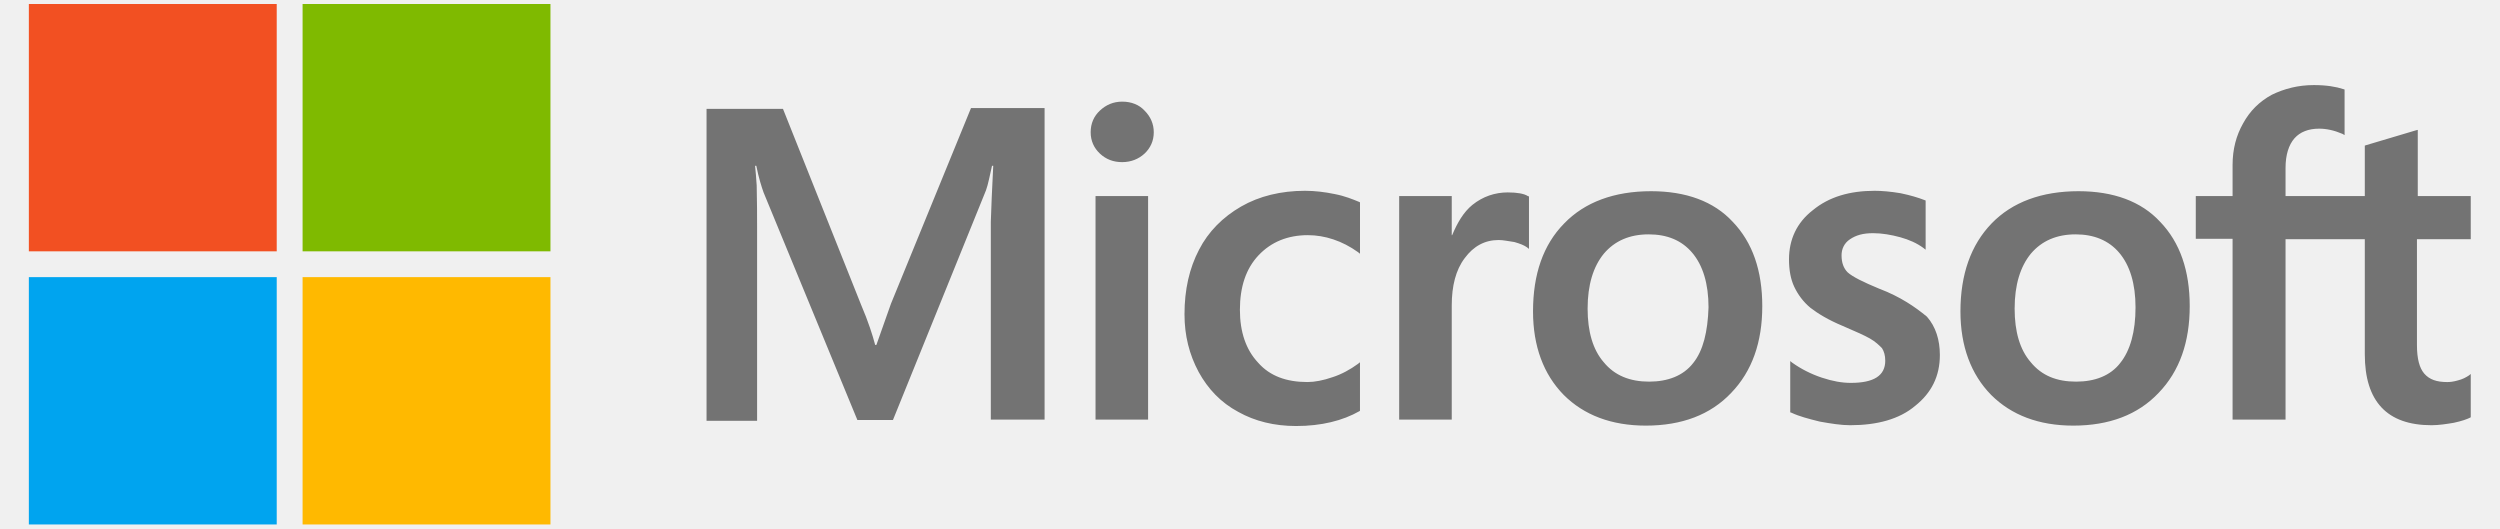
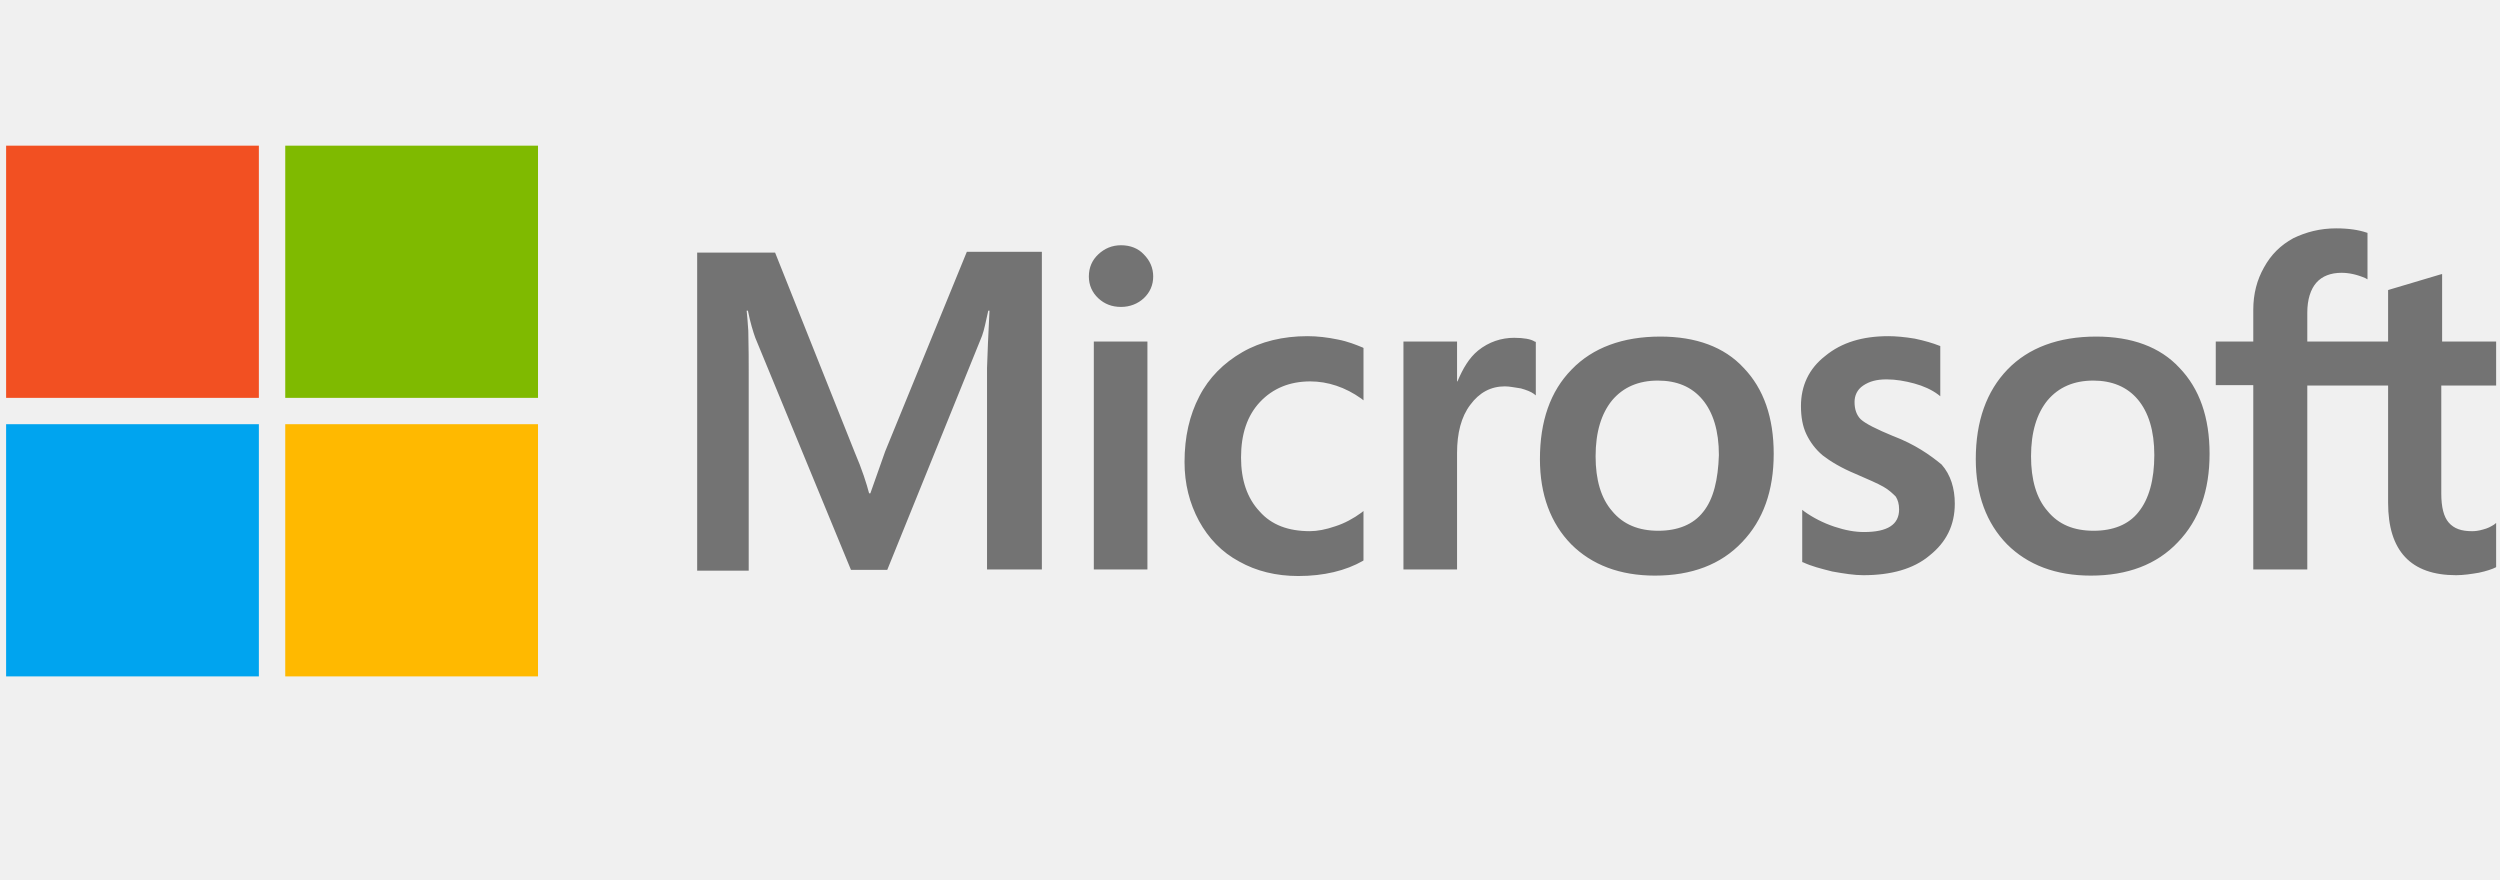
- <svg xmlns="http://www.w3.org/2000/svg" width="123" height="26" viewBox="0 0 123 26" fill="none" version="1.1" id="svg5">
-   <g clip-path="url(#clip0)" id="g5" transform="matrix(0.9849232,0,0,0.9849232,0.9270707,0.1959981)">
+ <svg xmlns="http://www.w3.org/2000/svg" width="102.25" height="35.962" viewBox="0 0 102.25 35.962" fill="none" version="1.1" id="svg8">
+   <defs id="defs8">
+     <clipPath id="clip0">
+       <rect width="123" height="26" fill="#ffffff" id="rect5" x="0" y="0" />
+     </clipPath>
+   </defs>
+   <rect style="opacity:0.01;fill:#ffffff;stroke-width:0.002" id="rect1" width="0.112" height="0.091" x="102.14" y="0" />
+   <rect style="opacity:0.01;fill:#ffffff;stroke-width:0.001" id="rect2" width="0.083" height="0.072" x="0" y="35.889" />
+   <g clip-path="url(#clip0)" id="g5" transform="matrix(0.8349063,0,0,0.8349063,-0.1674534,5.957719)">
    <path d="m 43.564,14.975 -0.727,2.056 h -0.061 c -0.121,-0.464 -0.343,-1.169 -0.707,-2.015 L 38.171,5.24 H 34.353 V 20.82 h 2.525 v -9.614 c 0,-0.605 0,-1.29 -0.02,-2.136 C 36.837,8.647 36.797,8.324 36.777,8.082 h 0.061 C 36.959,8.687 37.1,9.13 37.201,9.413 L 41.887,20.78 h 1.778 L 48.31,9.312 c 0.101,-0.262 0.202,-0.786 0.303,-1.229 h 0.061 c -0.061,1.149 -0.101,2.177 -0.121,2.802 v 9.876 h 2.686 V 5.2 H 47.563 Z M 53.784,9.594 H 56.41 v 11.166 h -2.626 z m 1.333,-4.716 c -0.444,0 -0.808,0.161 -1.111,0.443 -0.303,0.282 -0.465,0.645 -0.465,1.088 0,0.423 0.162,0.786 0.465,1.068 0.303,0.282 0.667,0.423 1.111,0.423 0.444,0 0.828,-0.161 1.111,-0.423 0.303,-0.282 0.465,-0.645 0.465,-1.068 0,-0.423 -0.162,-0.786 -0.465,-1.088 C 55.966,5.039 55.582,4.878 55.117,4.878 Z m 10.604,4.615 C 65.237,9.392 64.732,9.332 64.247,9.332 c -1.192,0 -2.283,0.262 -3.191,0.786 -0.909,0.524 -1.636,1.25 -2.101,2.157 -0.485,0.927 -0.727,1.995 -0.727,3.225 0,1.068 0.242,2.015 0.707,2.882 0.465,0.847 1.111,1.532 1.98,1.995 0.828,0.464 1.798,0.705 2.888,0.705 1.252,0 2.323,-0.262 3.171,-0.746 l 0.02,-0.02 v -2.419 l -0.101,0.081 c -0.384,0.282 -0.828,0.524 -1.272,0.665 -0.465,0.161 -0.889,0.242 -1.252,0.242 -1.05,0 -1.879,-0.302 -2.464,-0.968 -0.606,-0.645 -0.909,-1.532 -0.909,-2.64 0,-1.149 0.303,-2.056 0.929,-2.721 0.626,-0.665 1.454,-1.008 2.464,-1.008 0.848,0 1.717,0.282 2.505,0.847 l 0.101,0.081 V 9.916 L 66.974,9.896 C 66.63,9.755 66.247,9.594 65.722,9.493 Z m 8.665,-0.081 c -0.646,0 -1.252,0.202 -1.778,0.625 -0.444,0.363 -0.747,0.887 -1.01,1.512 h -0.02 v -1.955 h -2.626 v 11.166 h 2.626 v -5.704 c 0,-0.967 0.202,-1.774 0.646,-2.358 0.444,-0.605 1.01,-0.907 1.697,-0.907 0.242,0 0.485,0.06 0.788,0.101 0.283,0.081 0.485,0.161 0.626,0.262 l 0.101,0.081 V 9.614 L 75.376,9.594 C 75.195,9.473 74.831,9.413 74.387,9.413 Z m 7.15,-0.06 c -1.838,0 -3.313,0.544 -4.343,1.612 -1.05,1.068 -1.555,2.54 -1.555,4.394 0,1.733 0.525,3.144 1.535,4.172 1.01,1.008 2.384,1.532 4.1,1.532 1.798,0 3.232,-0.544 4.262,-1.633 1.05,-1.088 1.555,-2.54 1.555,-4.333 0,-1.774 -0.485,-3.184 -1.474,-4.212 C 84.668,9.856 83.274,9.352 81.537,9.352 Z m 2.101,8.586 c -0.485,0.625 -1.252,0.927 -2.202,0.927 -0.949,0 -1.717,-0.302 -2.262,-0.967 -0.545,-0.625 -0.808,-1.532 -0.808,-2.681 0,-1.189 0.283,-2.096 0.808,-2.741 0.545,-0.645 1.293,-0.968 2.242,-0.968 0.929,0 1.656,0.302 2.182,0.927 0.525,0.625 0.808,1.532 0.808,2.721 -0.04,1.209 -0.263,2.157 -0.767,2.781 z m 9.312,-3.708 c -0.828,-0.343 -1.353,-0.605 -1.596,-0.826 -0.202,-0.202 -0.303,-0.484 -0.303,-0.847 0,-0.302 0.121,-0.605 0.424,-0.806 0.303,-0.202 0.646,-0.302 1.151,-0.302 0.444,0 0.909,0.081 1.353,0.202 0.444,0.121 0.848,0.302 1.171,0.544 l 0.101,0.081 V 9.816 L 95.191,9.795 C 94.888,9.675 94.484,9.554 94,9.453 93.515,9.372 93.071,9.332 92.707,9.332 c -1.252,0 -2.283,0.302 -3.09,0.967 -0.808,0.625 -1.192,1.471 -1.192,2.459 0,0.524 0.081,0.988 0.263,1.371 0.182,0.383 0.444,0.746 0.808,1.048 0.364,0.282 0.889,0.605 1.616,0.907 0.606,0.262 1.071,0.464 1.353,0.625 0.283,0.161 0.465,0.343 0.606,0.484 0.101,0.161 0.162,0.363 0.162,0.625 0,0.746 -0.566,1.109 -1.717,1.109 -0.444,0 -0.909,-0.081 -1.454,-0.262 -0.545,-0.181 -1.05,-0.443 -1.474,-0.746 l -0.101,-0.081 v 2.56 l 0.061,0.02 c 0.384,0.181 0.848,0.302 1.414,0.443 0.566,0.101 1.071,0.181 1.515,0.181 1.353,0 2.464,-0.302 3.252,-0.968 0.808,-0.645 1.232,-1.471 1.232,-2.539 0,-0.746 -0.202,-1.411 -0.646,-1.915 -0.586,-0.484 -1.313,-0.988 -2.363,-1.391 z m 9.938,-4.878 c -1.838,0 -3.312,0.544 -4.343,1.612 -1.03,1.068 -1.555,2.54 -1.555,4.394 0,1.733 0.525,3.144 1.535,4.172 1.01,1.008 2.384,1.532 4.101,1.532 1.797,0 3.231,-0.544 4.261,-1.633 1.051,-1.088 1.556,-2.54 1.556,-4.333 0,-1.774 -0.485,-3.184 -1.475,-4.212 -0.949,-1.028 -2.343,-1.532 -4.08,-1.532 z m 2.081,8.586 c -0.485,0.625 -1.253,0.927 -2.202,0.927 -0.97,0 -1.717,-0.302 -2.262,-0.967 -0.546,-0.625 -0.808,-1.532 -0.808,-2.681 0,-1.189 0.283,-2.096 0.808,-2.741 0.545,-0.645 1.292,-0.968 2.242,-0.968 0.909,0 1.656,0.302 2.181,0.927 0.525,0.625 0.808,1.532 0.808,2.721 0,1.209 -0.262,2.157 -0.767,2.781 z M 122.48,11.751 V 9.594 h -2.646 V 6.288 l -0.081,0.02 -2.505,0.746 -0.06,0.02 V 9.594 h -3.959 V 8.183 c 0,-0.645 0.161,-1.149 0.444,-1.471 0.283,-0.322 0.707,-0.484 1.232,-0.484 0.364,0 0.748,0.081 1.172,0.262 l 0.101,0.06 V 4.273 l -0.061,-0.02 c -0.363,-0.121 -0.848,-0.202 -1.474,-0.202 -0.788,0 -1.475,0.181 -2.101,0.484 -0.626,0.343 -1.091,0.806 -1.434,1.431 -0.343,0.605 -0.525,1.29 -0.525,2.076 V 9.594 h -1.838 v 2.136 h 1.838 v 9.03 h 2.646 v -9.009 h 3.959 v 5.744 c 0,2.358 1.111,3.547 3.333,3.547 0.363,0 0.747,-0.06 1.11,-0.121 0.384,-0.081 0.667,-0.181 0.829,-0.262 l 0.02,-0.02 v -2.157 l -0.101,0.081 c -0.162,0.101 -0.303,0.181 -0.546,0.242 -0.202,0.06 -0.383,0.081 -0.525,0.081 -0.525,0 -0.888,-0.121 -1.151,-0.423 -0.242,-0.282 -0.364,-0.746 -0.364,-1.431 v -5.281 z" fill="#737373" id="path1" />
    <path d="M 0.5,0 H 12.882 V 12.355 H 0.5 Z" fill="#f25022" id="path2" />
    <path d="M 14.174,0 H 26.556 V 12.355 H 14.174 Z" fill="#7fba00" id="path3" />
    <path d="M 0.5,13.645 H 12.882 V 26 H 0.5 Z" fill="#00a4ef" id="path4" />
    <path d="M 14.174,13.645 H 26.556 V 26 H 14.174 Z" fill="#ffb900" id="path5" />
  </g>
-   <defs id="defs5">
-     <clipPath id="clip0">
-       <rect width="123" height="26" fill="white" id="rect5" />
-     </clipPath>
-   </defs>
</svg>
